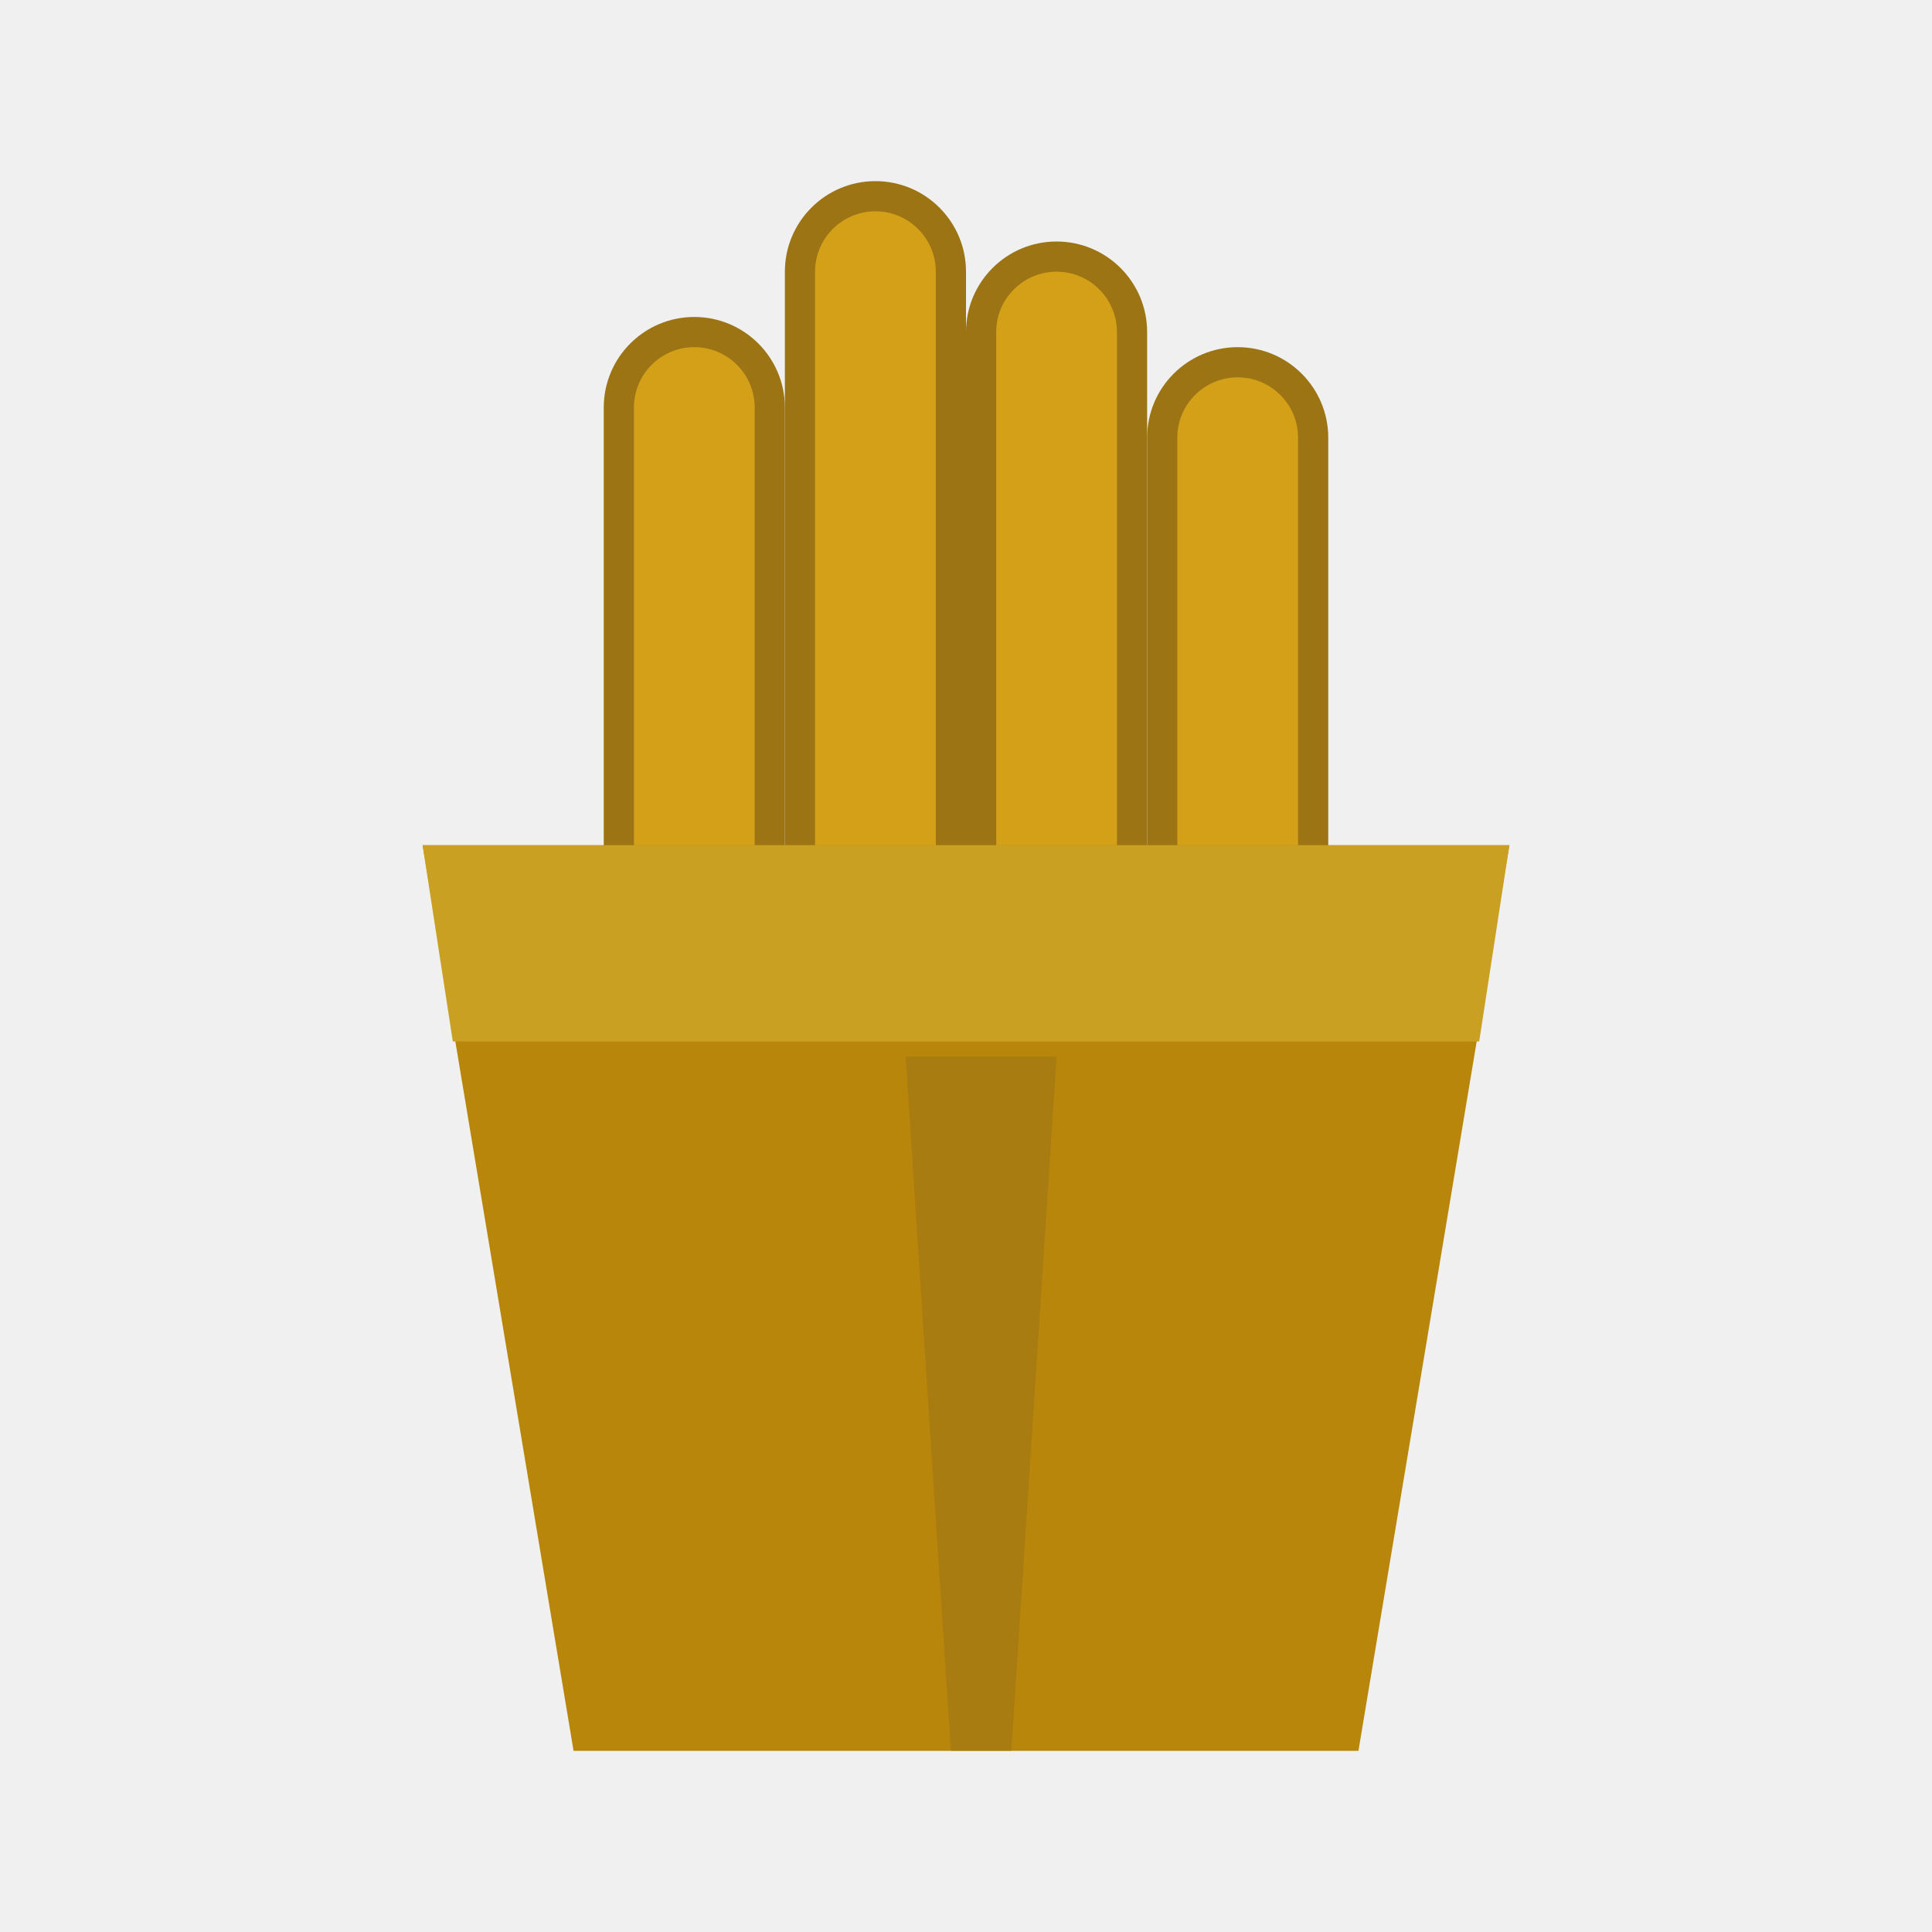
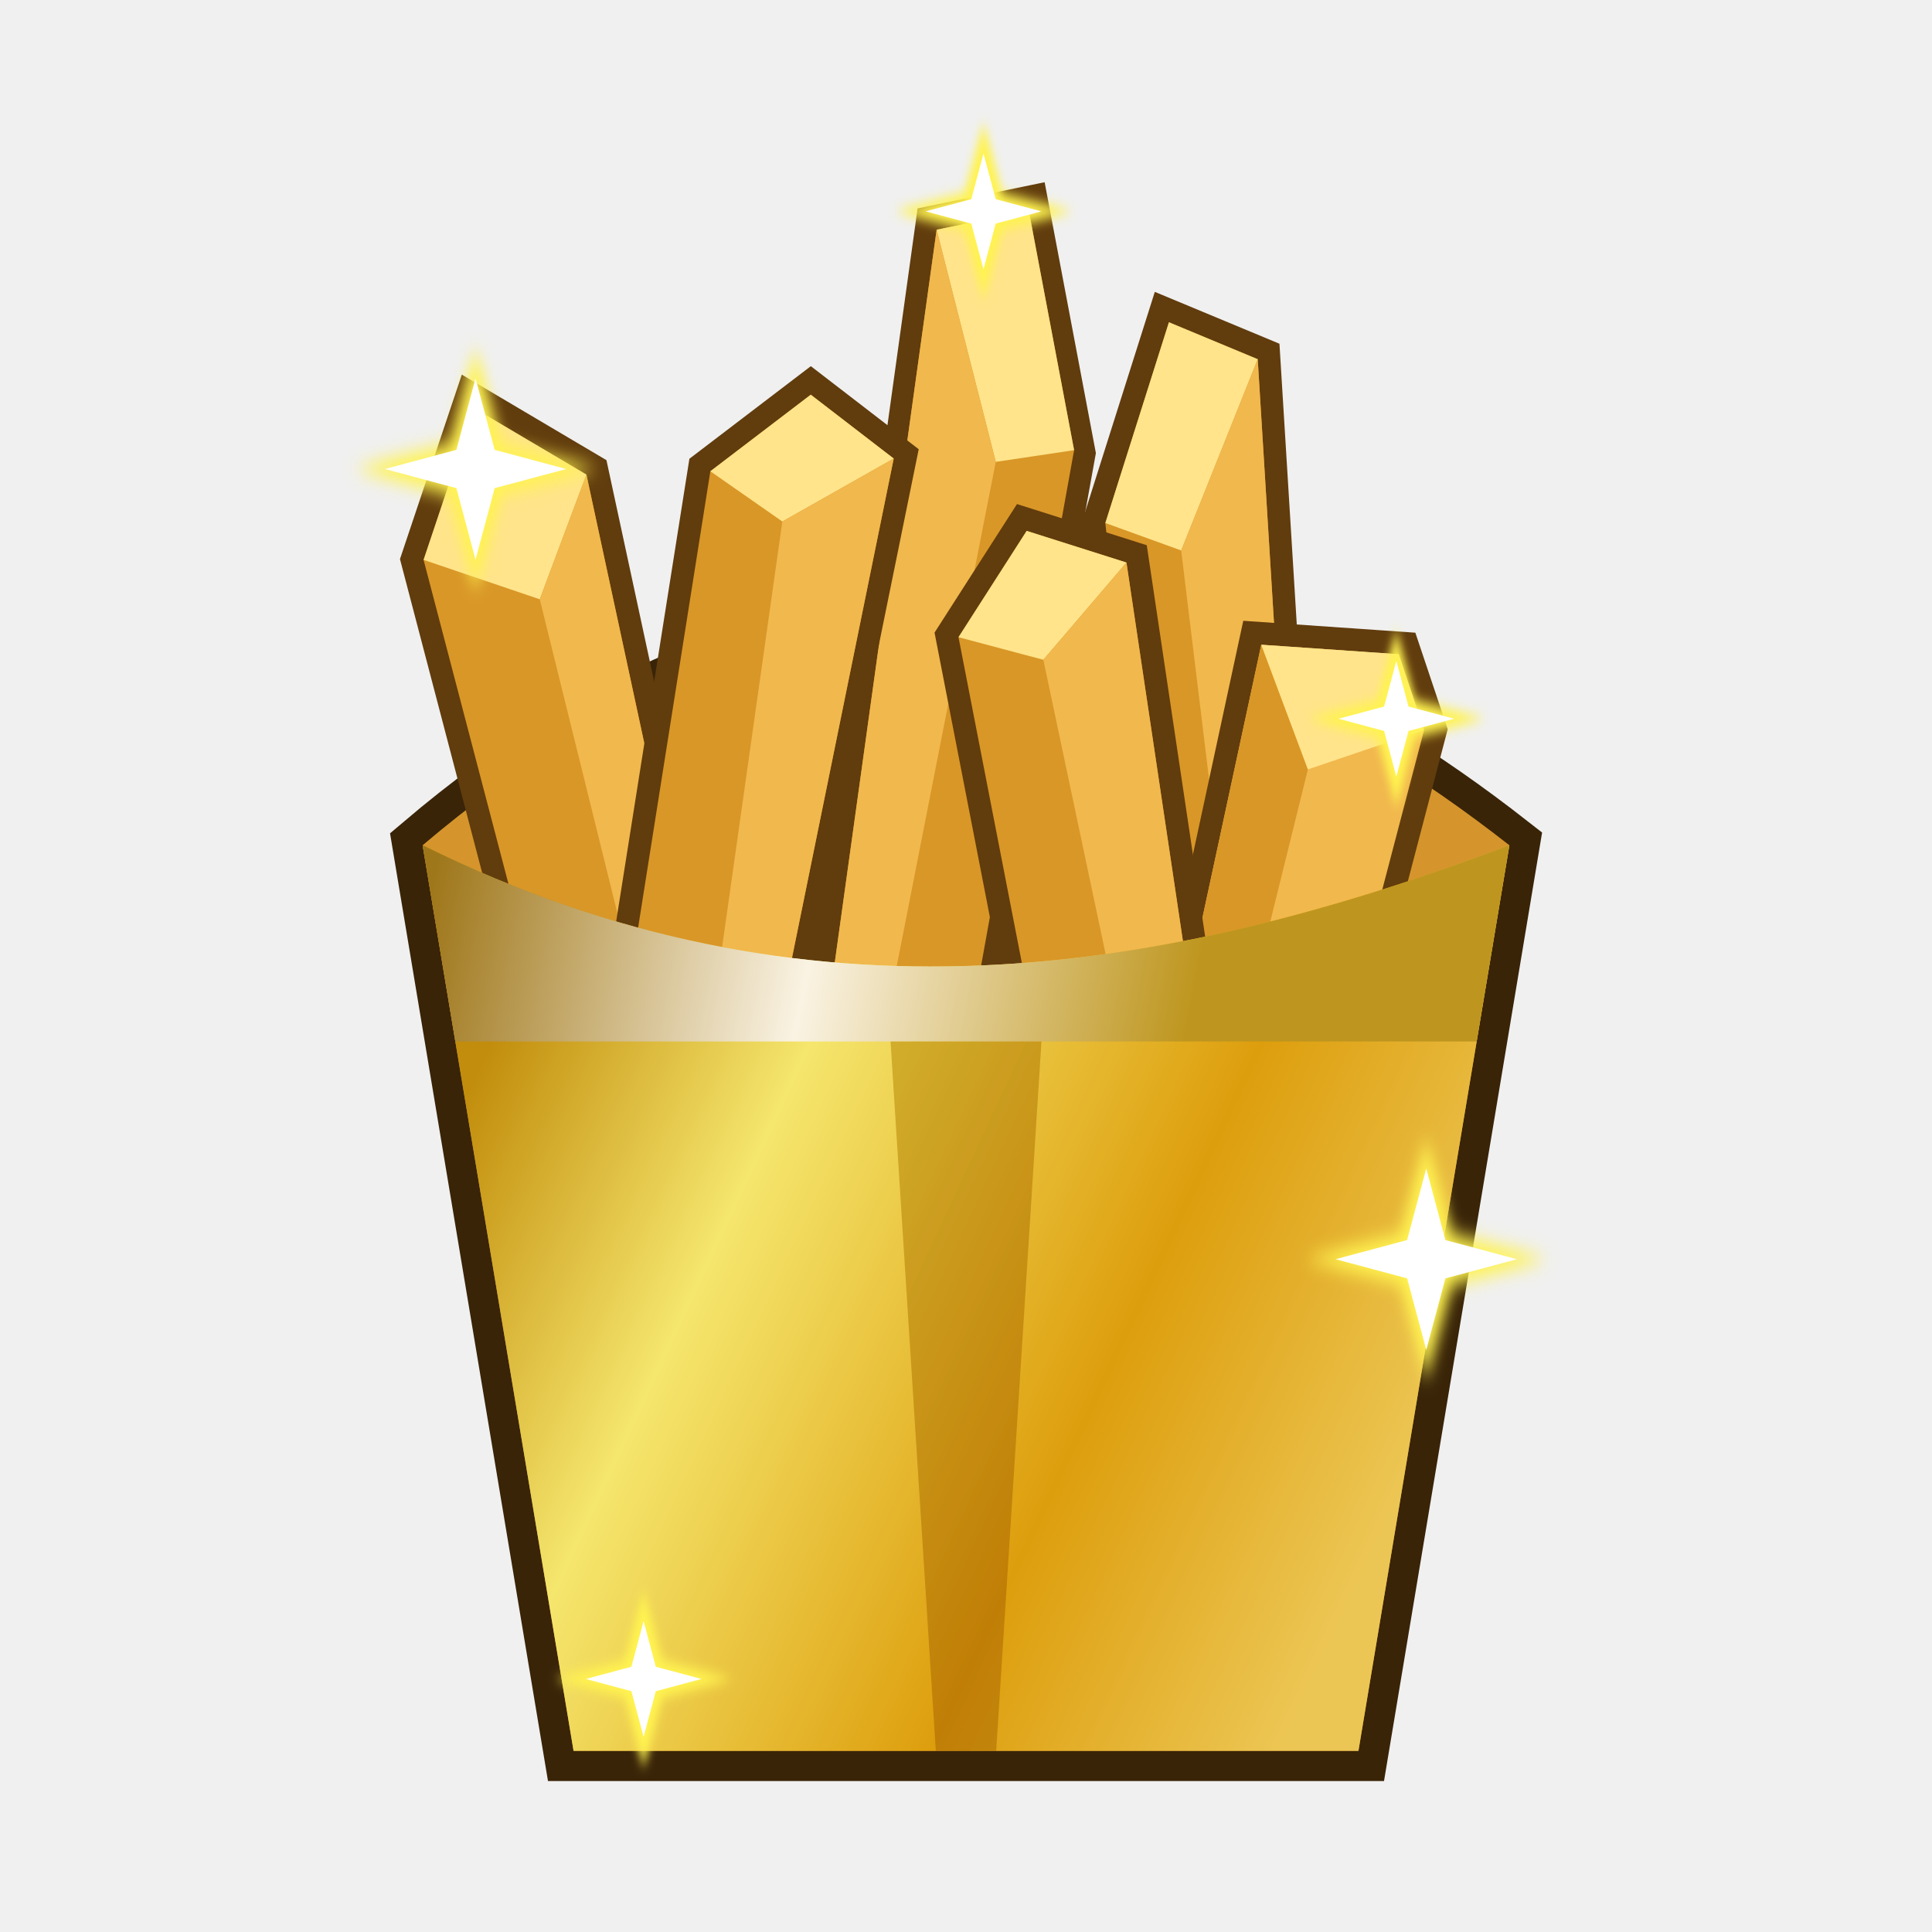
- <svg xmlns="http://www.w3.org/2000/svg" width="128" height="128" viewBox="0 0 128 128">
-   <g fill="#d4a017" stroke="#9c7414" stroke-width="2">
-     <rect x="41" y="22" width="10" height="44" rx="5" />
-     <rect x="53" y="13" width="10" height="53" rx="5" />
-     <rect x="65" y="17" width="10" height="49" rx="5" />
-     <rect x="77" y="24" width="10" height="42" rx="5" />
+ <svg xmlns="http://www.w3.org/2000/svg" width="128" height="128" version="1.1" viewBox="0 0 128 128" xml:space="preserve">
+   <defs>
+     <linearGradient id="linearGradient18" x1="33.212" x2="94.57" y1="67.56" y2="96.172" gradientUnits="userSpaceOnUse">
+       <stop stop-color="#c28d0c" offset="0" />
+       <stop stop-color="#f5e66d" offset=".283" />
+       <stop stop-color="#dd9e0d" offset=".683" />
+       <stop stop-color="#ecc654" offset=".994" />
+     </linearGradient>
+     <filter id="filter21" x="-.38" y="-.38" width="1.76" height="1.76" color-interpolation-filters="sRGB">
+       <feGaussianBlur stdDeviation="1.287" />
+     </filter>
+     <linearGradient id="linearGradient23" x1="28.547" x2="78.462" y1="118.28" y2="128" gradientTransform="translate(0,-59)" gradientUnits="userSpaceOnUse">
+       <stop stop-color="#9f771b" offset="0" />
+       <stop stop-color="#faf3e3" offset=".5" />
+       <stop stop-color="#be961f" offset="1" />
+     </linearGradient>
+     <radialGradient id="radialGradient28" cx="64" cy="81.853" r="38.224" gradientTransform="matrix(1 0 0 .94566 0 4.4477)" gradientUnits="userSpaceOnUse">
+       <stop stop-color="#956009" offset="0" />
+       <stop stop-color="#d5952c" offset="1" />
+     </radialGradient>
+     <filter id="filter21-0" x="-.38" y="-.38" width="1.76" height="1.76" color-interpolation-filters="sRGB">
+       <feGaussianBlur stdDeviation="1.287" />
+     </filter>
+     <filter id="filter21-0-9" x="-.282" y="-.282" width="1.564" height="1.564" color-interpolation-filters="sRGB">
+       <feGaussianBlur stdDeviation="1.287" />
+     </filter>
+     <filter id="filter21-0-9-2" x="-.38" y="-.38" width="1.76" height="1.76" color-interpolation-filters="sRGB">
+       <feGaussianBlur stdDeviation="1.287" />
+     </filter>
+     <filter id="filter21-0-9-26" x="-.282" y="-.282" width="1.564" height="1.564" color-interpolation-filters="sRGB">
+       <feGaussianBlur stdDeviation="1.287" />
+     </filter>
+   </defs>
+   <path d="m28 56c24.705-20.959 48.52-18.369 72 0l-10 60h-52z" fill="url(#radialGradient28)" stroke="#392408" stroke-width="4" style="paint-order:stroke fill markers" />
+   <g transform="matrix(.72587 -.016797 .016797 .72587 68.266 10.67)" stroke-width="1.089">
+     <path d="m11.199 95.775-5.125-62.597 6.224-18.179 8.022 3.558 3.001 77.913-3.903 5.264z" fill="#d99727" stroke="#613c0d" stroke-width="4.132" style="paint-order:stroke fill markers" />
+     <path d="m6.074 33.178 6.224-18.179 8.022 3.558-7.386 17.286z" fill="#ffe48b" />
+     <path d="m12.934 35.844 7.386-17.286 3.001 77.913-3.903 5.264z" fill="#f1b84d" />
  </g>
-   <path d="M28 56 L100 56 L90 116 L38 116 Z" fill="#b8860b" />
-   <path d="M28 56 L100 56 L98 69 L30 69 Z" fill="#caa022" />
-   <path d="M60 70 L63 116 L67 116 L70 70 Z" fill="#9c7414" opacity="0.6" />
+   <g transform="matrix(.77829 -.13723 .13723 .77829 18.783 12.104)">
+     <path d="m11.199 95.775-5.125-62.597 6.401-11.77 8.283 7.101 2.563 67.961-3.903 5.264z" fill="#d99727" stroke="#613c0d" stroke-width="3.796" style="paint-order:stroke fill markers" />
+     <path d="m6.074 33.178 6.401-11.77 8.283 7.101-5.666 9.614z" fill="#ffe48b" />
+     <path d="m15.092 38.124 5.666-9.614 2.563 67.961-3.903 5.264z" fill="#f1b84d" />
+   </g>
+   <g transform="matrix(-.77829 -.13723 -.13723 .77829 103.63 23.375)">
+     <path d="m11.199 95.775-5.125-62.597 3.2-5.885 11.483 1.216 2.563 67.961-3.903 5.264z" fill="#f1b84d" stroke="#613c0d" stroke-width="3.796" style="paint-order:stroke fill markers" />
+     <path d="m15.092 38.124 5.666-9.614 2.563 67.961-3.903 5.264z" fill="#d99727" />
+     <path d="m6.074 33.178 3.2-5.885 11.483 1.216-5.666 9.614z" fill="#ffe48b" />
+   </g>
+   <g transform="matrix(-.72434 -.19958 -.082866 .80449 78.311 4.3456)" stroke-width="1.021">
+     <path d="m11.199 95.775-5.125-62.597 6.224-18.179 8.022 3.558 3.001 77.913-3.903 5.264z" fill="#d99727" stroke="#613c0d" stroke-width="3.875" style="paint-order:stroke fill markers" />
+     <path d="m6.074 33.178 6.224-18.179 8.022 3.558-7.386 17.286z" fill="#ffe48b" />
+     <path d="m12.934 35.844 7.386-17.286 3.001 77.913-3.903 5.264z" fill="#f1b84d" />
+   </g>
+   <g transform="matrix(.7679 .18683 -.18683 .7679 48.597 4.6098)">
+     <path d="m11.199 95.775-5.125-62.597 6.662-8.227 8.022 3.558 2.563 67.961-3.903 5.264z" fill="#d99727" stroke="#613c0d" stroke-width="3.796" style="paint-order:stroke fill markers" />
+     <path d="m6.074 33.178 6.662-8.227 8.022 3.558-7.824 7.335z" fill="#ffe48b" />
+     <path d="m12.934 35.844 7.824-7.335 2.563 67.961-3.903 5.264z" fill="#f1b84d" />
+   </g>
+   <g transform="matrix(.78549 -.087075 .087075 .78549 55.843 16.683)">
+     <path d="m11.199 95.775-5.125-62.597 6.662-8.227 8.022 3.558 2.563 67.961-3.903 5.264z" fill="#d99727" stroke="#613c0d" stroke-width="3.796" style="paint-order:stroke fill markers" />
+     <path d="m6.074 33.178 6.662-8.227 8.022 3.558-7.824 7.335z" fill="#ffe48b" />
+     <path d="m12.934 35.844 7.824-7.335 2.563 67.961-3.903 5.264z" fill="#f1b84d" />
+   </g>
+   <path d="m28 56c25.449 12.619 49.204 8.62 72 0l-10 60h-52z" fill="url(#linearGradient18)" />
+   <path d="m28 56 2.166 13h67.668l2.166-13c-22.796 8.62-46.551 12.619-72 0z" fill="url(#linearGradient23)" fill-rule="evenodd" style="paint-order:stroke fill markers" />
+   <path d="m59 69 3 47h4l3-47z" fill="#d2bb4d" fill-opacity=".745" stroke-width="1.011" style="mix-blend-mode:multiply" />
+   <g transform="matrix(.77435 0 0 .77435 70.778 15.063)" fill-rule="evenodd">
+     <path transform="matrix(.34098 .060125 -.060125 .34098 20.139 31.774)" d="m41.77 22.749-10.58 4.931-1.015 11.628-4.931-10.58-11.628-1.015 10.58-4.931 1.015-11.628 4.931 10.58z" fill="#fff350" filter="url(#filter21)" stroke="#fff350" stroke-linecap="round" stroke-width="4" style="paint-order:stroke fill markers" />
+     <path transform="matrix(.34098 .060125 -.060125 .34098 20.139 31.774)" d="m41.77 22.749-10.58 4.931-1.015 11.628-4.931-10.58-11.628-1.015 10.58-4.931 1.015-11.628 4.931 10.58z" fill="#fff" style="paint-order:stroke fill markers" />
+   </g>
+   <g transform="matrix(.77435 0 0 .77435 43.427 -18.551)" fill-rule="evenodd">
+     <path transform="matrix(.34098 .060125 -.060125 .34098 20.139 31.774)" d="m41.77 22.749-10.58 4.931-1.015 11.628-4.931-10.58-11.628-1.015 10.58-4.931 1.015-11.628 4.931 10.58z" fill="#fff350" filter="url(#filter21-0)" stroke="#fff350" stroke-linecap="round" stroke-width="4" style="paint-order:stroke fill markers" />
+     <path transform="matrix(.34098 .060125 -.060125 .34098 20.139 31.774)" d="m41.77 22.749-10.58 4.931-1.015 11.628-4.931-10.58-11.628-1.015 10.58-4.931 1.015-11.628 4.931 10.58z" fill="#fff" style="paint-order:stroke fill markers" />
+   </g>
+   <g transform="matrix(1.2139 0 0 1.2139 60.426 32.391)" fill-rule="evenodd" stroke-width=".638">
+     <path transform="matrix(.34098 .060125 -.060125 .34098 20.139 31.774)" d="m41.77 22.749-10.58 4.931-1.015 11.628-4.931-10.58-11.628-1.015 10.58-4.931 1.015-11.628 4.931 10.58z" fill="#fff350" filter="url(#filter21-0-9)" stroke="#fff350" stroke-linecap="round" stroke-width="2.551" style="paint-order:stroke fill markers" />
+     <path transform="matrix(.34098 .060125 -.060125 .34098 20.139 31.774)" d="m41.77 22.749-10.58 4.931-1.015 11.628-4.931-10.58-11.628-1.015 10.58-4.931 1.015-11.628 4.931 10.58z" fill="#fff" style="paint-order:stroke fill markers" />
+   </g>
+   <g transform="matrix(.77435 0 0 .77435 20.908 78.681)" fill-rule="evenodd">
+     <path transform="matrix(.34098 .060125 -.060125 .34098 20.139 31.774)" d="m41.77 22.749-10.58 4.931-1.015 11.628-4.931-10.58-11.628-1.015 10.58-4.931 1.015-11.628 4.931 10.58z" fill="#fff350" filter="url(#filter21-0-9-2)" stroke="#fff350" stroke-linecap="round" stroke-width="4" style="paint-order:stroke fill markers" />
+     <path transform="matrix(.34098 .060125 -.060125 .34098 20.139 31.774)" d="m41.77 22.749-10.58 4.931-1.015 11.628-4.931-10.58-11.628-1.015 10.58-4.931 1.015-11.628 4.931 10.58z" fill="#fff" style="paint-order:stroke fill markers" />
+   </g>
+   <g transform="matrix(1.2139 0 0 1.2139 -2.5627 -19.962)" fill-rule="evenodd" stroke-width=".638">
+     <path transform="matrix(.34098 .060125 -.060125 .34098 20.139 31.774)" d="m41.77 22.749-10.58 4.931-1.015 11.628-4.931-10.58-11.628-1.015 10.58-4.931 1.015-11.628 4.931 10.58z" fill="#fff350" filter="url(#filter21-0-9-26)" stroke="#fff350" stroke-linecap="round" stroke-width="2.551" style="paint-order:stroke fill markers" />
+     <path transform="matrix(.34098 .060125 -.060125 .34098 20.139 31.774)" d="m41.77 22.749-10.58 4.931-1.015 11.628-4.931-10.58-11.628-1.015 10.58-4.931 1.015-11.628 4.931 10.58z" fill="#fff" style="paint-order:stroke fill markers" />
+   </g>
</svg>
